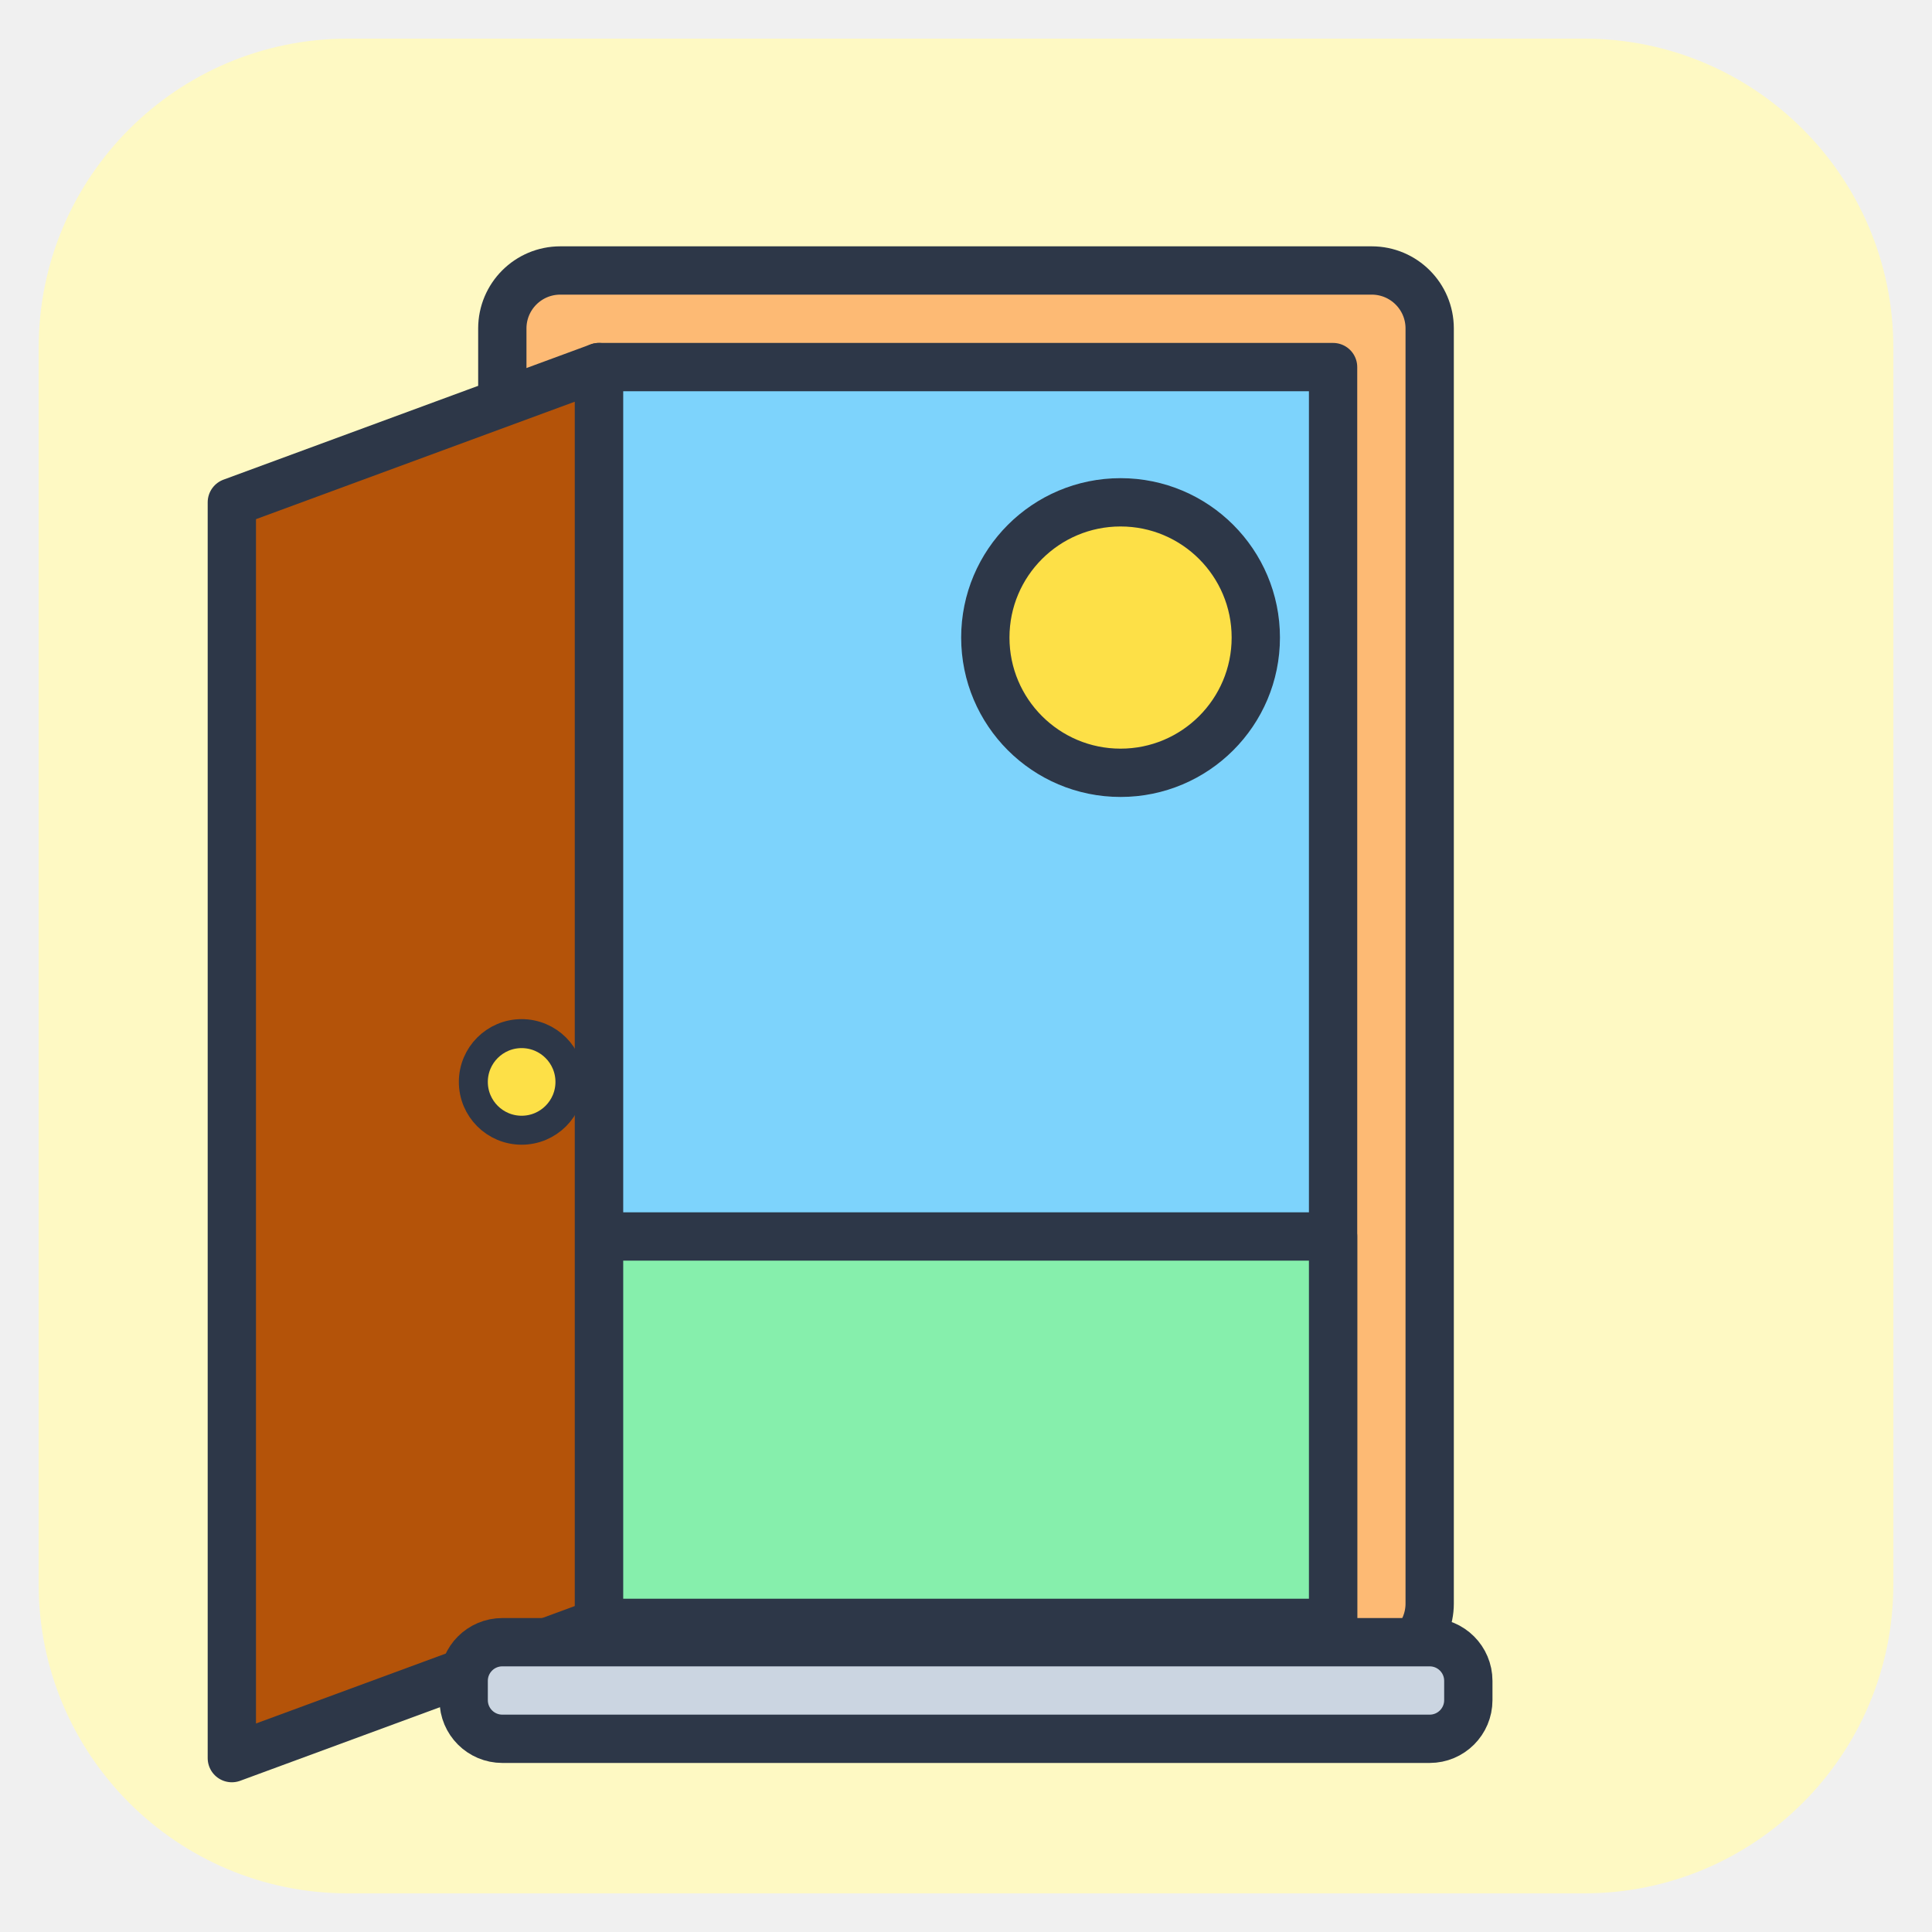
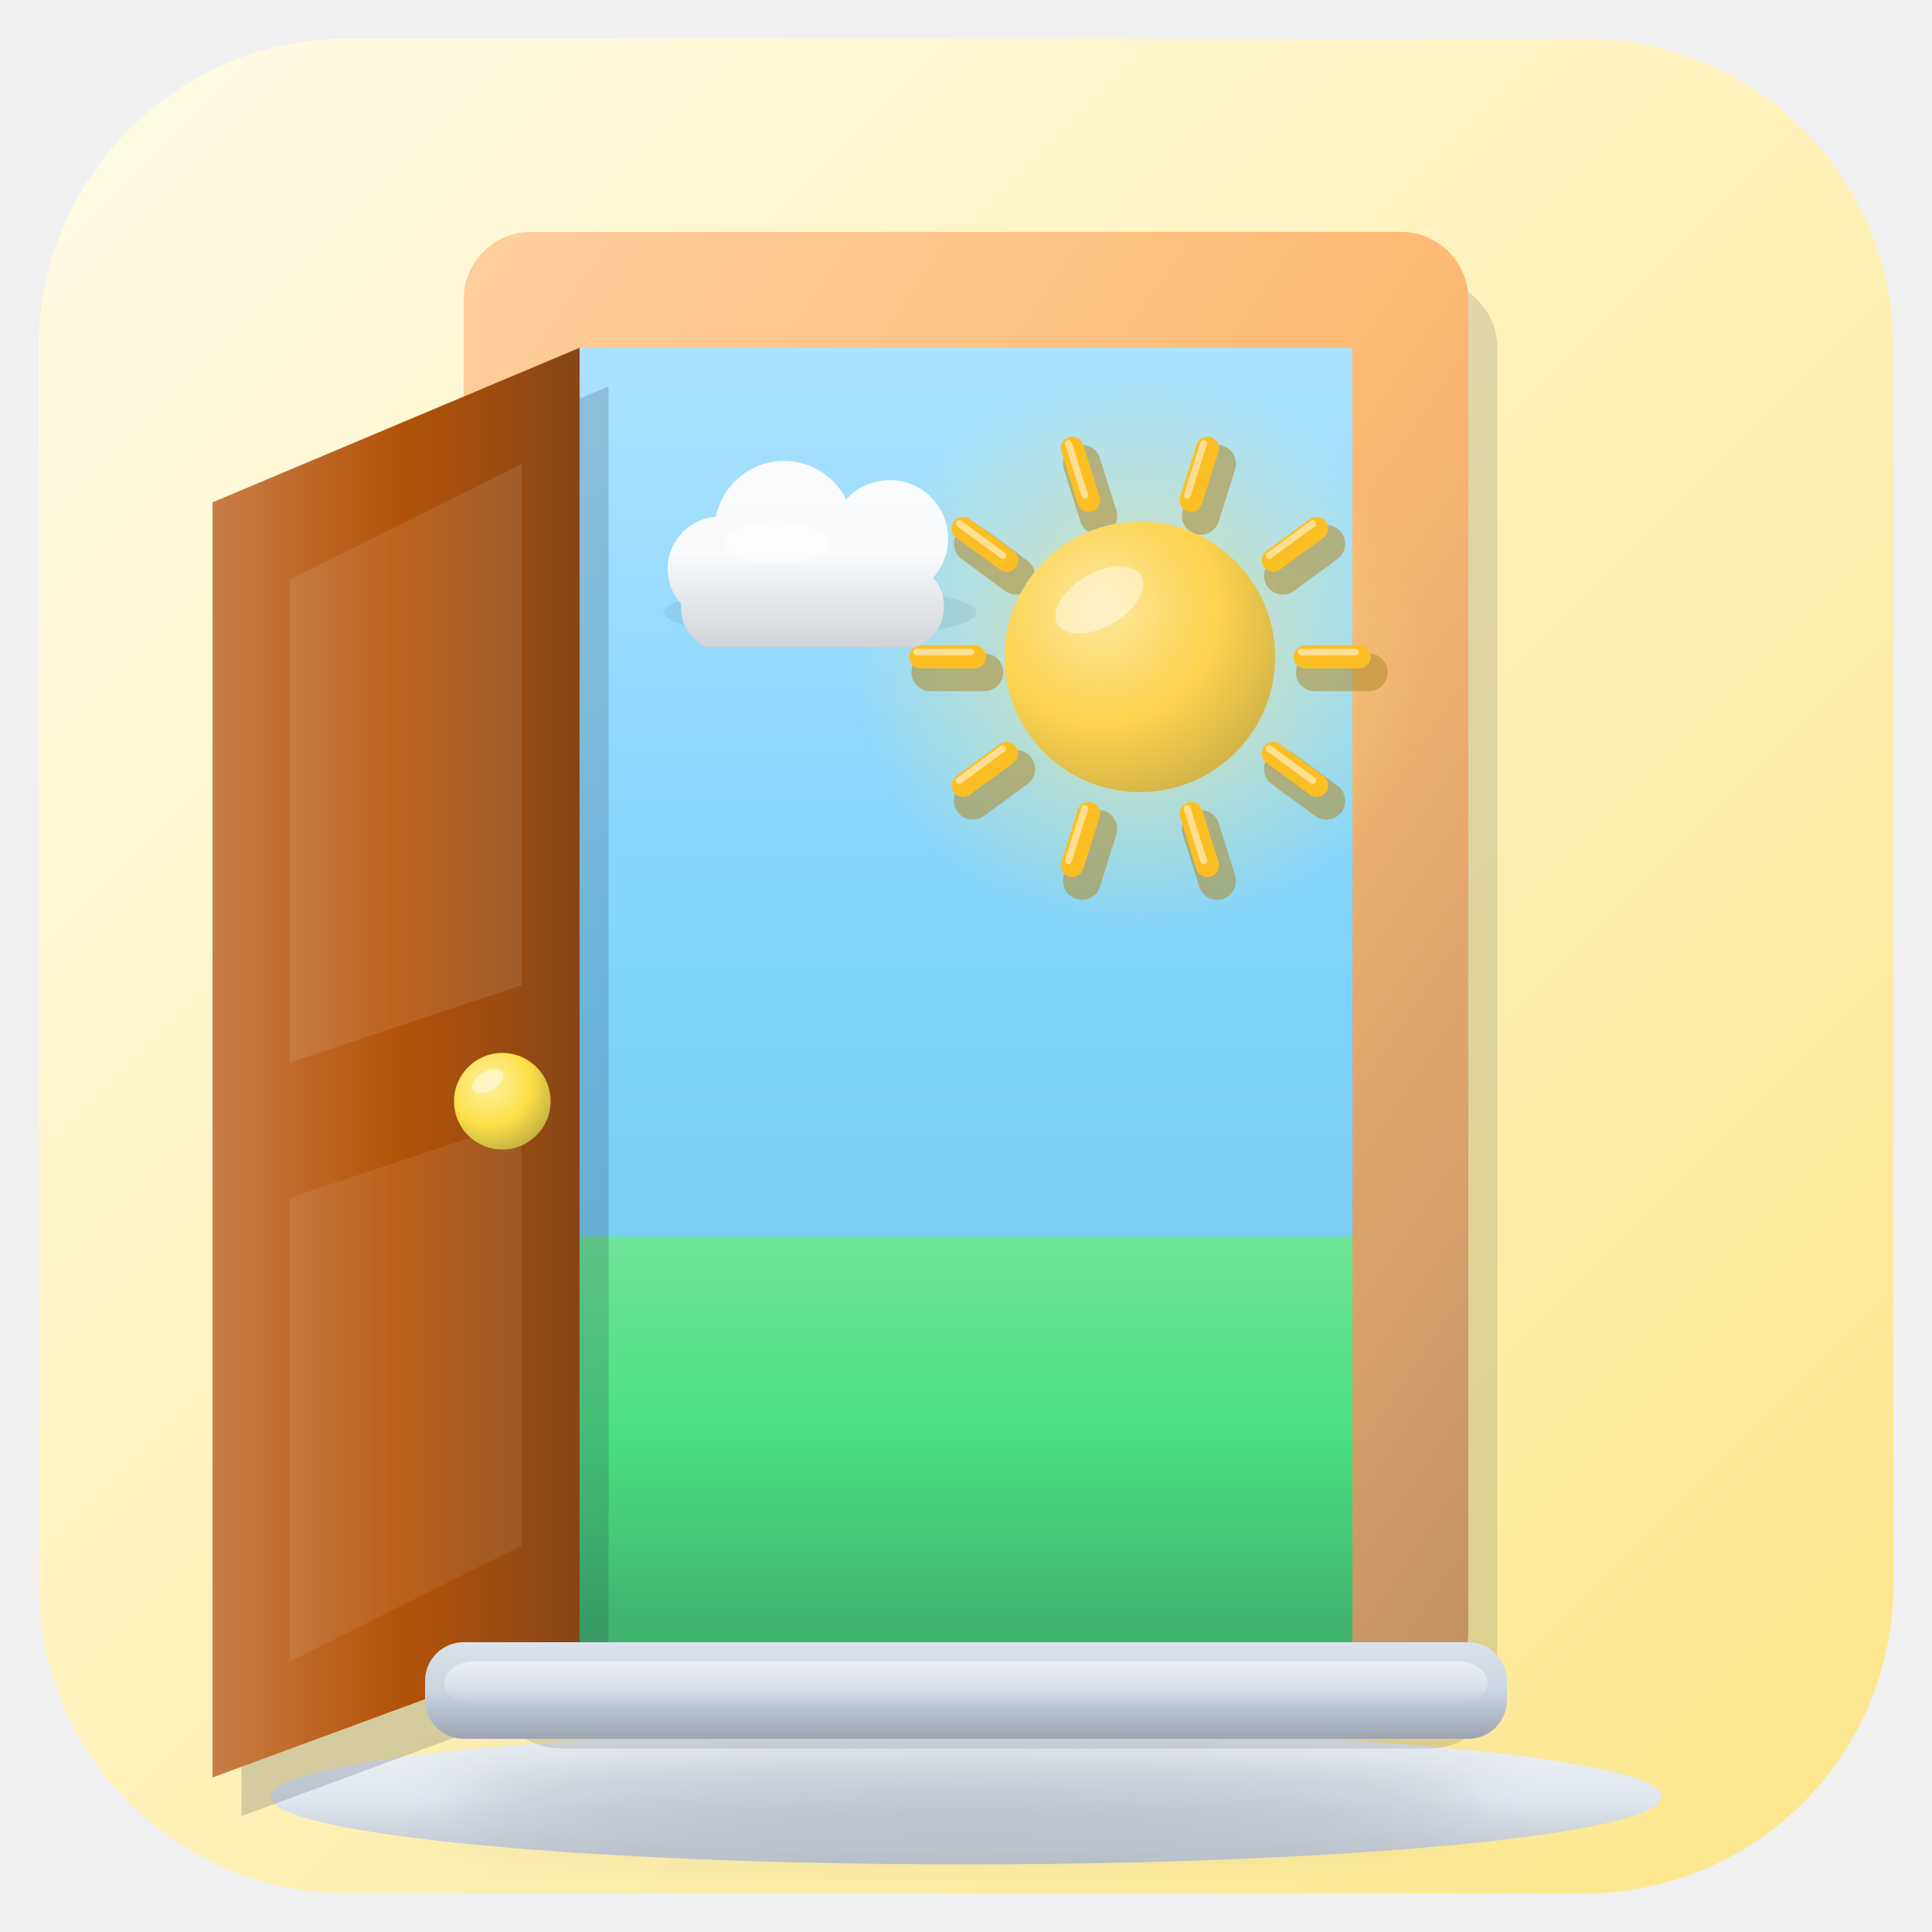
<svg xmlns="http://www.w3.org/2000/svg" viewBox="0 0 200 200" role="img" aria-label="פתוח">
-   <rect x="4" y="4" width="192" height="192" rx="32" fill="#FEF9C3" />
-   <g stroke="#2D3748" stroke-width="5" stroke-linejoin="round" stroke-linecap="round">
-     <rect x="52" y="28" width="96" height="144" rx="6" fill="#FDBA74" />
-     <rect x="62" y="38" width="76" height="130" fill="#7DD3FC" />
-     <rect x="62" y="128" width="76" height="40" fill="#86EFAC" />
-     <circle cx="116" cy="66" r="14" fill="#FDE047" />
-     <polygon points="62,38 24,52 24,182 62,168" fill="#B45309" />
-     <circle cx="54" cy="112" r="5" fill="#FDE047" stroke-width="3" />
-     <rect x="48" y="170" width="104" height="10" rx="4" fill="#CBD5E1" />
+   <defs>
+     <linearGradient id="open-closed-word-g0" x1="0" y1="0" x2="1" y2="1">
+       <stop offset="0" stop-color="#FEFCE8" />
+       <stop offset="1" stop-color="#FDE68A" />
+     </linearGradient>
+     <linearGradient id="open-closed-word-g1" x1="0" y1="0" x2="0" y2="1">
+       <stop offset="0" stop-color="#eef1f6" />
+       <stop offset=".5" stop-color="#E2E8F0" />
+       <stop offset="1" stop-color="#bbc2cb" />
+     </linearGradient>
+     <linearGradient id="open-closed-word-g2" x1="0" y1="0" x2="1" y2="1">
+       <stop offset="0" stop-color="#fecf9e" />
+       <stop offset=".5" stop-color="#FDBA74" />
+       <stop offset="1" stop-color="#bf9163" />
+     </linearGradient>
+     <linearGradient id="open-closed-word-g3" x1="0" y1="0" x2="0" y2="1">
+       <stop offset="0" stop-color="#abe2fd" />
+       <stop offset=".5" stop-color="#7DD3FC" />
+       <stop offset="1" stop-color="#74c2e8" />
+     </linearGradient>
+     <linearGradient id="open-closed-word-g4" x1="0" y1="0" x2="0" y2="1">
+       <stop offset="0" stop-color="#6ee599" />
+       <stop offset=".5" stop-color="#4ADE80" />
+       <stop offset="1" stop-color="#3fb16e" />
+     </linearGradient>
+     <radialGradient id="open-closed-word-g5">
+       <stop offset="0" stop-color="#FDE68A" stop-opacity="0.9" />
+       <stop offset="0.5" stop-color="#FDE68A" stop-opacity="0.35" />
+       <stop offset="1" stop-color="#FDE68A" stop-opacity="0" />
+     </radialGradient>
+     <radialGradient id="open-closed-word-g6" cx="0.36" cy="0.32" r="0.78">
+       <stop offset="0" stop-color="#fde79d" />
+       <stop offset=".55" stop-color="#FCD34D" />
+       <stop offset="1" stop-color="#cbae48" />
+     </radialGradient>
+     <linearGradient id="open-closed-word-g7" x1="0" y1="0" x2="0" y2="1">
+       <stop offset="0" stop-color="#f9fbfd" />
+       <stop offset=".5" stop-color="#F8FAFC" />
+       <stop offset="1" stop-color="#d1d4d9" />
+     </linearGradient>
+     <linearGradient id="open-closed-word-g8" x1="0" y1="0" x2="1" y2="0">
+       <stop offset="0" stop-color="#c77e47" />
+       <stop offset=".5" stop-color="#B45309" />
+       <stop offset="1" stop-color="#874617" />
+     </linearGradient>
+     <radialGradient id="open-closed-word-g9" cx="0.36" cy="0.32" r="0.78">
+       <stop offset="0" stop-color="#fef0a3" />
+       <stop offset=".55" stop-color="#FDE047" />
+       <stop offset="1" stop-color="#baa942" />
+     </radialGradient>
+     <linearGradient id="open-closed-word-g10" x1="0" y1="0" x2="0" y2="1">
+       <stop offset="0" stop-color="#dbe2ea" />
+       <stop offset=".5" stop-color="#CBD5E1" />
+       <stop offset="1" stop-color="#9ba5b1" />
+     </linearGradient>
+     <linearGradient id="open-closed-word-g11" x1="0" y1="0" x2="0" y2="1">
+       <stop offset="0" stop-color="#fff" stop-opacity="0.55" />
+       <stop offset="1" stop-color="#fff" stop-opacity="0" />
+     </linearGradient>
+     <filter id="open-closed-word-blur" x="-30%" y="-60%" width="160%" height="220%">
+       <feGaussianBlur stdDeviation="3" />
+     </filter>
+   </defs>
+   <rect x="4" y="4" width="192" height="192" rx="32" fill="url(#open-closed-word-g0)" />
+   <ellipse cx="100" cy="186" rx="72" ry="7" fill="url(#open-closed-word-g1)" />
+   <ellipse cx="100" cy="186" rx="54" ry="3.9" fill="#1E293B" opacity="0.18" filter="url(#open-closed-word-blur)" />
+   <rect x="48" y="24" width="104" height="152" rx="7" fill="#1E293B" opacity=".14" transform="translate(3 5)" />
+   <rect x="48" y="24" width="104" height="152" rx="7" fill="url(#open-closed-word-g2)" />
+   <rect x="60" y="36" width="80" height="134" fill="url(#open-closed-word-g3)" />
+   <rect x="60" y="128" width="80" height="42" fill="url(#open-closed-word-g4)" />
+   <circle cx="118" cy="68" r="29.4" fill="url(#open-closed-word-g5)" />
+   <path d="M135.1 68 L140.7 68" fill="none" stroke="#ae8b2b" stroke-width="3.9" stroke-linecap="round" stroke-linejoin="round" opacity=".55" transform="translate(1 1.6)" />
+   <path d="M135.1 68 L140.7 68" fill="none" stroke="#FBBF24" stroke-width="2.38" stroke-linecap="round" stroke-linejoin="round" />
+   <path d="M135.1 68 L140.7 68" fill="none" stroke="#fff" stroke-width="0.7" stroke-linecap="round" stroke-linejoin="round" opacity="0.5" transform="translate(-0.4 -0.5)" />
+   <path d="M131.8 78 L136.3 81.3" fill="none" stroke="#ae8b2b" stroke-width="3.9" stroke-linecap="round" stroke-linejoin="round" opacity=".55" transform="translate(1 1.6)" />
+   <path d="M131.8 78 L136.3 81.3" fill="none" stroke="#FBBF24" stroke-width="2.38" stroke-linecap="round" stroke-linejoin="round" />
+   <path d="M131.8 78 L136.3 81.3" fill="none" stroke="#fff" stroke-width="0.7" stroke-linecap="round" stroke-linejoin="round" opacity="0.5" transform="translate(-0.4 -0.5)" />
+   <path d="M123.3 84.2 L125 89.6" fill="none" stroke="#ae8b2b" stroke-width="3.9" stroke-linecap="round" stroke-linejoin="round" opacity=".55" transform="translate(1 1.6)" />
+   <path d="M123.3 84.2 L125 89.6" fill="none" stroke="#FBBF24" stroke-width="2.38" stroke-linecap="round" stroke-linejoin="round" />
+   <path d="M123.3 84.2 L125 89.6" fill="none" stroke="#fff" stroke-width="0.7" stroke-linecap="round" stroke-linejoin="round" opacity="0.5" transform="translate(-0.4 -0.5)" />
+   <path d="M112.7 84.2 L111 89.6" fill="none" stroke="#ae8b2b" stroke-width="3.9" stroke-linecap="round" stroke-linejoin="round" opacity=".55" transform="translate(1 1.6)" />
+   <path d="M112.7 84.2 L111 89.6" fill="none" stroke="#FBBF24" stroke-width="2.38" stroke-linecap="round" stroke-linejoin="round" />
+   <path d="M112.7 84.2 L111 89.6" fill="none" stroke="#fff" stroke-width="0.7" stroke-linecap="round" stroke-linejoin="round" opacity="0.5" transform="translate(-0.4 -0.5)" />
+   <path d="M104.2 78 L99.7 81.3" fill="none" stroke="#ae8b2b" stroke-width="3.9" stroke-linecap="round" stroke-linejoin="round" opacity=".55" transform="translate(1 1.6)" />
+   <path d="M104.2 78 L99.7 81.3" fill="none" stroke="#FBBF24" stroke-width="2.38" stroke-linecap="round" stroke-linejoin="round" />
+   <path d="M104.2 78 L99.7 81.3" fill="none" stroke="#fff" stroke-width="0.7" stroke-linecap="round" stroke-linejoin="round" opacity="0.5" transform="translate(-0.4 -0.5)" />
+   <path d="M100.9 68 L95.3 68" fill="none" stroke="#ae8b2b" stroke-width="3.9" stroke-linecap="round" stroke-linejoin="round" opacity=".55" transform="translate(1 1.6)" />
+   <path d="M100.9 68 L95.3 68" fill="none" stroke="#FBBF24" stroke-width="2.38" stroke-linecap="round" stroke-linejoin="round" />
+   <path d="M100.9 68 L95.3 68" fill="none" stroke="#fff" stroke-width="0.7" stroke-linecap="round" stroke-linejoin="round" opacity="0.5" transform="translate(-0.4 -0.5)" />
+   <path d="M104.2 58 L99.7 54.7" fill="none" stroke="#ae8b2b" stroke-width="3.9" stroke-linecap="round" stroke-linejoin="round" opacity=".55" transform="translate(1 1.6)" />
+   <path d="M104.2 58 L99.7 54.7" fill="none" stroke="#FBBF24" stroke-width="2.38" stroke-linecap="round" stroke-linejoin="round" />
+   <path d="M104.2 58 L99.7 54.7" fill="none" stroke="#fff" stroke-width="0.7" stroke-linecap="round" stroke-linejoin="round" opacity="0.5" transform="translate(-0.4 -0.5)" />
+   <path d="M112.7 51.8 L111 46.4" fill="none" stroke="#ae8b2b" stroke-width="3.9" stroke-linecap="round" stroke-linejoin="round" opacity=".55" transform="translate(1 1.6)" />
+   <path d="M112.7 51.8 L111 46.4" fill="none" stroke="#FBBF24" stroke-width="2.38" stroke-linecap="round" stroke-linejoin="round" />
+   <path d="M112.7 51.8 L111 46.4" fill="none" stroke="#fff" stroke-width="0.7" stroke-linecap="round" stroke-linejoin="round" opacity="0.5" transform="translate(-0.4 -0.5)" />
+   <path d="M123.3 51.8 L125 46.4" fill="none" stroke="#ae8b2b" stroke-width="3.9" stroke-linecap="round" stroke-linejoin="round" opacity=".55" transform="translate(1 1.6)" />
+   <path d="M123.3 51.8 L125 46.4" fill="none" stroke="#FBBF24" stroke-width="2.38" stroke-linecap="round" stroke-linejoin="round" />
+   <path d="M123.3 51.8 L125 46.4" fill="none" stroke="#fff" stroke-width="0.7" stroke-linecap="round" stroke-linejoin="round" opacity="0.5" transform="translate(-0.4 -0.5)" />
+   <path d="M131.8 58 L136.3 54.7" fill="none" stroke="#ae8b2b" stroke-width="3.9" stroke-linecap="round" stroke-linejoin="round" opacity=".55" transform="translate(1 1.6)" />
+   <path d="M131.8 58 L136.3 54.7" fill="none" stroke="#FBBF24" stroke-width="2.38" stroke-linecap="round" stroke-linejoin="round" />
+   <path d="M131.8 58 L136.3 54.7" fill="none" stroke="#fff" stroke-width="0.7" stroke-linecap="round" stroke-linejoin="round" opacity="0.5" transform="translate(-0.4 -0.5)" />
+   <circle cx="118" cy="68" r="14" fill="url(#open-closed-word-g6)" />
+   <ellipse cx="113.8" cy="62.1" rx="5" ry="2.8" fill="#fff" opacity="0.45" transform="rotate(-30 113.8 62.1)" />
+   <g transform="translate(84 58) scale(0.45)">
+     <ellipse cx="2" cy="12" rx="36" ry="6" fill="#1E293B" opacity=".08" />
+     <path d="M-30 10 A12 12 0 0 1 -22 -10 A16 16 0 0 1 8 -14 A13 13 0 0 1 28 4 A10 10 0 0 1 24 20 L-24 20 A10 10 0 0 1 -30 10Z" fill="url(#open-closed-word-g7)" />
+     <ellipse cx="-8" cy="-4" rx="12" ry="5" fill="#fff" opacity=".6" />
  </g>
+   <polygon points="60,36 22,52 22,184 60,170" fill="#1E293B" opacity=".18" transform="translate(3 4)" />
+   <polygon points="60,36 22,52 22,184 60,170" fill="url(#open-closed-word-g8)" />
+   <polygon points="54,48 30,60 30,110 54,102" fill="#fff" opacity=".1" />
+   <polygon points="54,116 30,124 30,172 54,160" fill="#fff" opacity=".08" />
+   <circle cx="52" cy="114" r="5" fill="url(#open-closed-word-g9)" />
+   <ellipse cx="50.5" cy="111.9" rx="1.8" ry="1" fill="#fff" opacity="0.45" transform="rotate(-30 50.5 111.9)" />
+   <rect x="44" y="170" width="112" height="10" rx="4" fill="url(#open-closed-word-g10)" />
+   <rect x="46" y="172" width="108" height="4.5" rx="3" fill="url(#open-closed-word-g11)" />
</svg>
